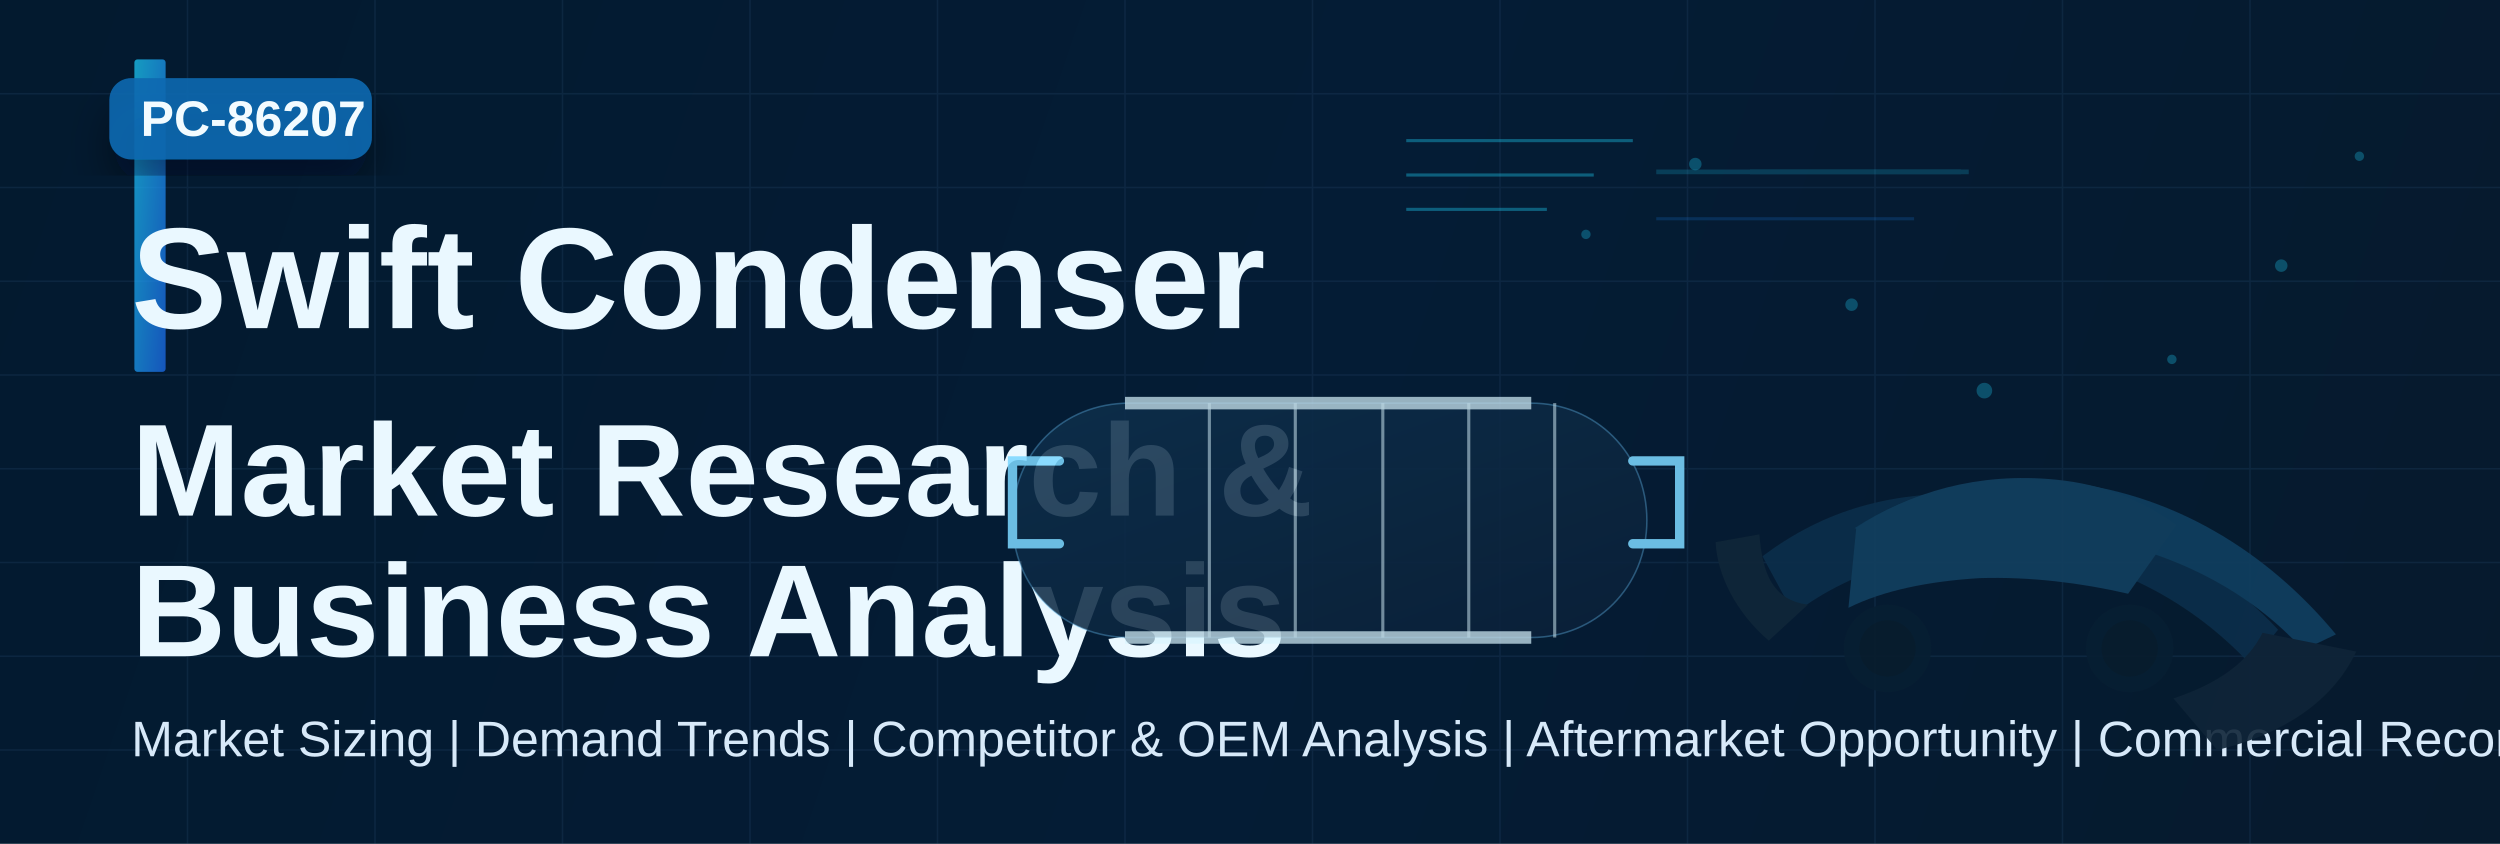
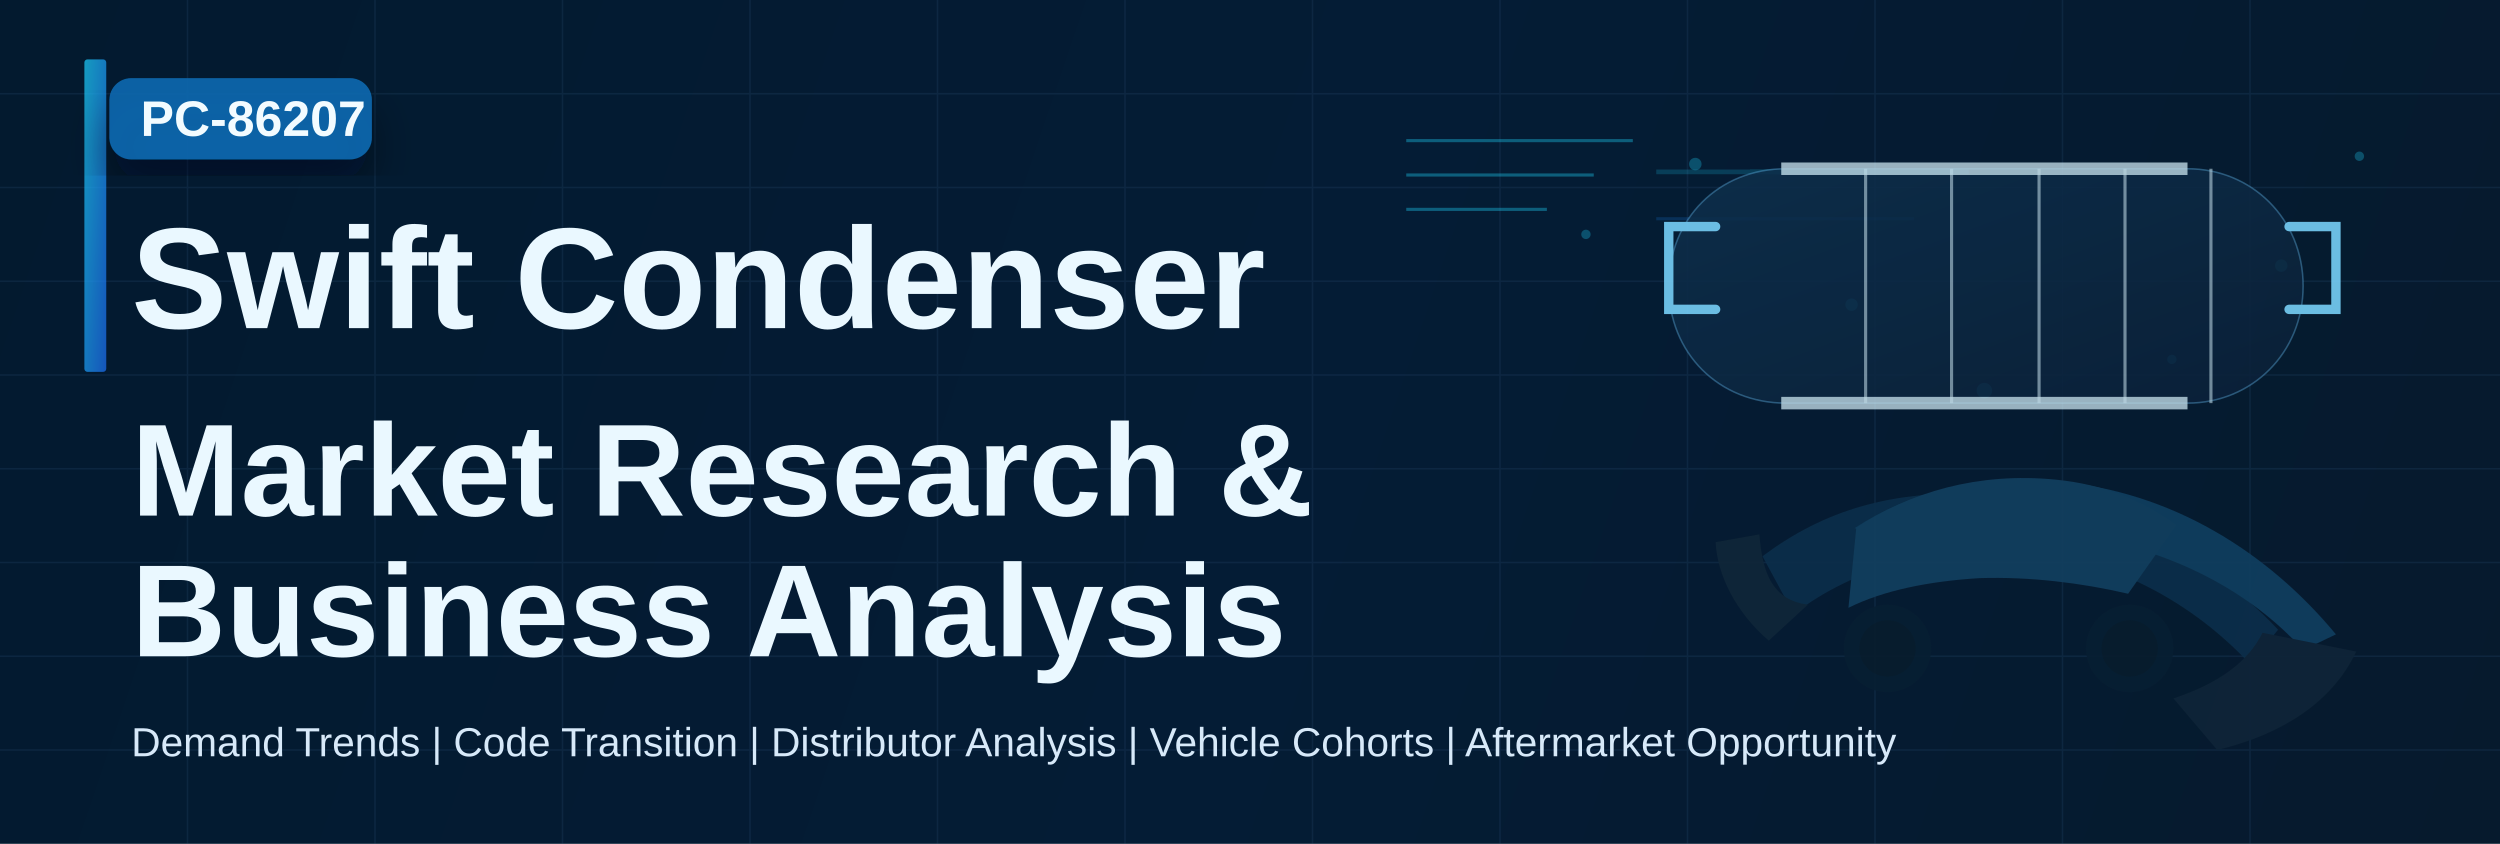
<svg xmlns="http://www.w3.org/2000/svg" width="1600" height="540" viewBox="0 0 1600 540" fill="none">
  <defs>
    <linearGradient id="bg" x1="0" y1="0" x2="1600" y2="540" gradientUnits="userSpaceOnUse">
      <stop stop-color="#031A2F" />
      <stop offset="0.52" stop-color="#041C35" />
      <stop offset="1" stop-color="#061A2D" />
    </linearGradient>
    <linearGradient id="accent" x1="0" y1="0" x2="1" y2="1">
      <stop stop-color="#1CD2FF" />
      <stop offset="1" stop-color="#1D6EF7" />
    </linearGradient>
    <linearGradient id="panel" x1="0" y1="0" x2="1" y2="1">
      <stop stop-color="#0D2F4C" />
      <stop offset="1" stop-color="#0B2038" />
    </linearGradient>
    <filter id="shadow" x="-20%" y="-20%" width="140%" height="140%">
      <feDropShadow dx="0" dy="18" stdDeviation="14" flood-color="#000A14" flood-opacity="0.45" />
    </filter>
  </defs>
  <rect width="1600" height="540" fill="url(#bg)" />
  <g opacity="0.34">
    <path d="M0 0H1600V540H0V0Z" fill="url(#bg)" />
    <g stroke="#1C3D5D" stroke-width="1">
      <path d="M0 60H1600" />
      <path d="M0 120H1600" />
      <path d="M0 180H1600" />
      <path d="M0 240H1600" />
      <path d="M0 300H1600" />
      <path d="M0 360H1600" />
      <path d="M0 420H1600" />
      <path d="M0 480H1600" />
      <path d="M120 0V540" />
      <path d="M240 0V540" />
      <path d="M360 0V540" />
      <path d="M480 0V540" />
      <path d="M600 0V540" />
      <path d="M720 0V540" />
      <path d="M840 0V540" />
      <path d="M960 0V540" />
      <path d="M1080 0V540" />
      <path d="M1200 0V540" />
      <path d="M1320 0V540" />
      <path d="M1440 0V540" />
    </g>
  </g>
  <g opacity="0.18">
    <path d="M1060 110 L1260 110" stroke="#1ED9FF" stroke-width="3" />
    <path d="M1120 110 L1255 110" stroke="#1ED9FF" stroke-width="3" />
    <path d="M1060 140 L1225 140" stroke="#1989FF" stroke-width="2" />
  </g>
  <g opacity="0.28">
    <circle cx="1510" cy="100" r="3" fill="#1ED9FF" />
    <circle cx="1460" cy="170" r="4" fill="#1ED9FF" />
    <circle cx="1390" cy="230" r="3" fill="#1ED9FF" />
    <circle cx="1270" cy="250" r="5" fill="#1ED9FF" />
    <circle cx="1185" cy="195" r="4" fill="#1ED9FF" />
    <circle cx="1085" cy="105" r="4" fill="#1ED9FF" />
    <circle cx="1015" cy="150" r="3" fill="#1ED9FF" />
  </g>
  <g opacity="0.35">
    <path d="M900 90L1045 90" stroke="#1ED9FF" stroke-width="2" />
    <path d="M900 112L1020 112" stroke="#1ED9FF" stroke-width="2" />
    <path d="M900 134L990 134" stroke="#1ED9FF" stroke-width="2" />
  </g>
  <g opacity="0.7">
-     <rect x="86" y="38" width="20" height="200" rx="2" fill="url(#accent)" />
+     <rect x="54" y="38" width="14" height="200" rx="2" fill="url(#accent)" />
  </g>
  <g filter="url(#shadow)">
    <rect x="70" y="50" width="168" height="52" rx="14" fill="#0B6AB0" fill-opacity="0.9" />
    <text x="90" y="87" font-family="Arial, Helvetica, sans-serif" font-size="32" font-weight="700" fill="#F2FBFF">PC-86207</text>
  </g>
  <text x="84" y="210" font-family="Arial, Helvetica, sans-serif" font-size="92" font-weight="800" fill="#EAF8FF">Swift Condenser</text>
  <text x="84" y="330" font-family="Arial, Helvetica, sans-serif" font-size="84" font-weight="800" fill="#EAF8FF">Market Research &amp;</text>
  <text x="84" y="420" font-family="Arial, Helvetica, sans-serif" font-size="84" font-weight="800" fill="#EAF8FF">Business Analysis</text>
-   <text x="84" y="484" font-family="Arial, Helvetica, sans-serif" font-size="32" font-weight="500" fill="#D7E9F9">
-     Market Sizing | Demand Trends | Competitor &amp; OEM Analysis | Aftermarket Opportunity | Commercial Recommendations
+   <text x="84" y="484" font-family="Arial, Helvetica, sans-serif" font-size="26" font-weight="500" fill="#D7E9F9">
+     Demand Trends | Code Transition | Distributor Analysis | Vehicle Cohorts | Aftermarket Opportunity
  </text>
-   <g opacity="0.86">
+   <g opacity="0.86" transform="translate(420 -150)">
    <path d="M980 258L723 258C680 258 648 290 648 333V333C648 376 680 408 723 408H980C1021 408 1054 376 1054 333V333C1054 290 1021 258 980 258Z" fill="url(#panel)" stroke="#6CC9FF" stroke-opacity="0.4" />
    <path d="M774 258V408" stroke="#D9F5FF" stroke-opacity="0.58" stroke-width="2" />
    <path d="M829 258V408" stroke="#D9F5FF" stroke-opacity="0.58" stroke-width="2" />
    <path d="M885 258V408" stroke="#D9F5FF" stroke-opacity="0.58" stroke-width="2" />
    <path d="M940 258V408" stroke="#D9F5FF" stroke-opacity="0.58" stroke-width="2" />
    <path d="M995 258V408" stroke="#D9F5FF" stroke-opacity="0.58" stroke-width="2" />
    <path d="M720 258H980" stroke="#D9F5FF" stroke-opacity="0.8" stroke-width="8" />
    <path d="M720 408H980" stroke="#D9F5FF" stroke-opacity="0.8" stroke-width="8" />
    <path d="M678 295H648V348H678" stroke="#7BD7FF" stroke-width="6" stroke-linecap="round" />
    <path d="M1045 295H1075V348H1045" stroke="#7BD7FF" stroke-width="6" stroke-linecap="round" />
  </g>
  <g opacity="0.9">
    <path d="M1128 356C1168 326 1211 314 1267 316C1340 319 1408 350 1458 403L1440 425C1399 381 1344 355 1288 352C1238 350 1187 363 1148 393L1128 356Z" fill="#0B2E4A" />
    <path d="M1187 338C1222 315 1265 304 1315 308C1390 314 1452 354 1495 406L1474 416C1438 376 1380 345 1304 340C1255 338 1212 347 1187 338Z" fill="#0F3E5F" />
    <path d="M1188 338C1222 315 1266 302 1316 307C1346 310 1371 320 1393 336L1362 380C1332 373 1299 369 1267 370C1234 372 1205 378 1183 389L1188 338Z" fill="#123F5F" />
    <path d="M1157 387L1132 410C1111 392 1099 368 1098 347L1126 342C1128 368 1135 384 1157 387Z" fill="#0F2638" />
    <path d="M1448 405L1508 417C1493 449 1461 470 1419 480L1391 447C1421 437 1439 423 1448 405Z" fill="#0E2437" />
    <circle cx="1208" cy="415" r="28" fill="#071E32" />
    <circle cx="1208" cy="415" r="18" fill="#081C2C" />
    <circle cx="1363" cy="415" r="28" fill="#071E32" />
    <circle cx="1363" cy="415" r="18" fill="#081C2C" />
  </g>
</svg>
